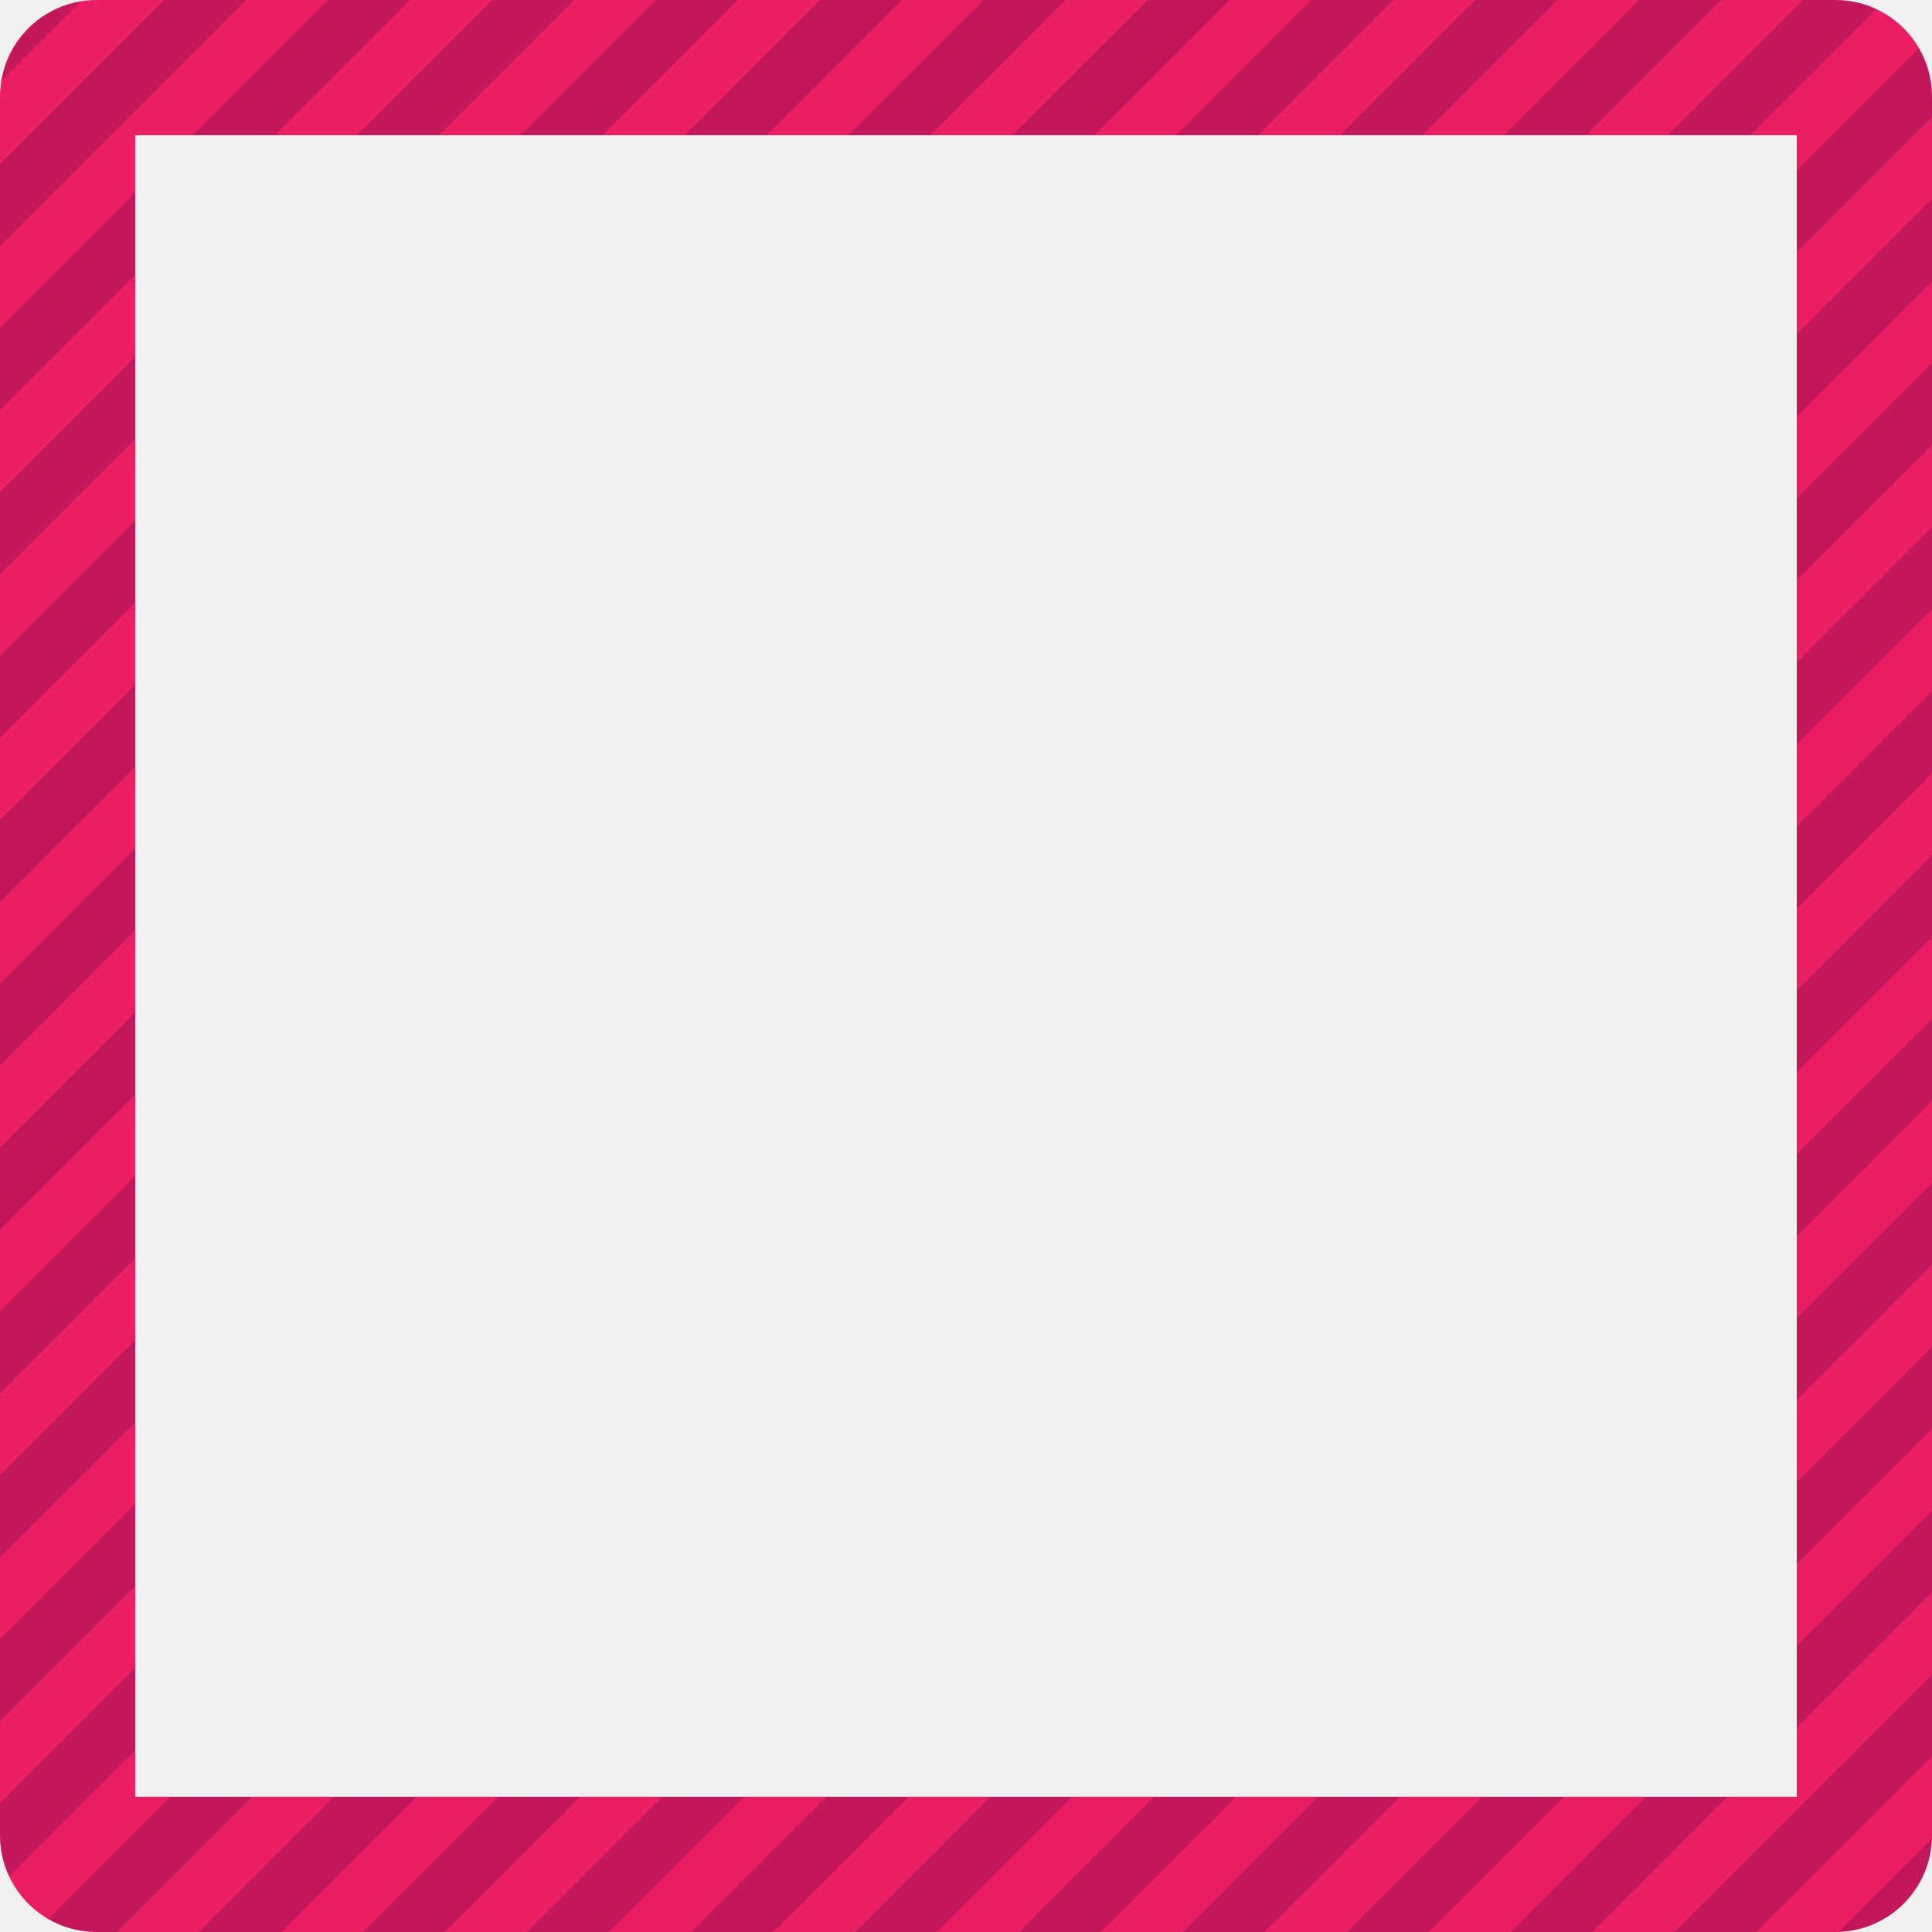
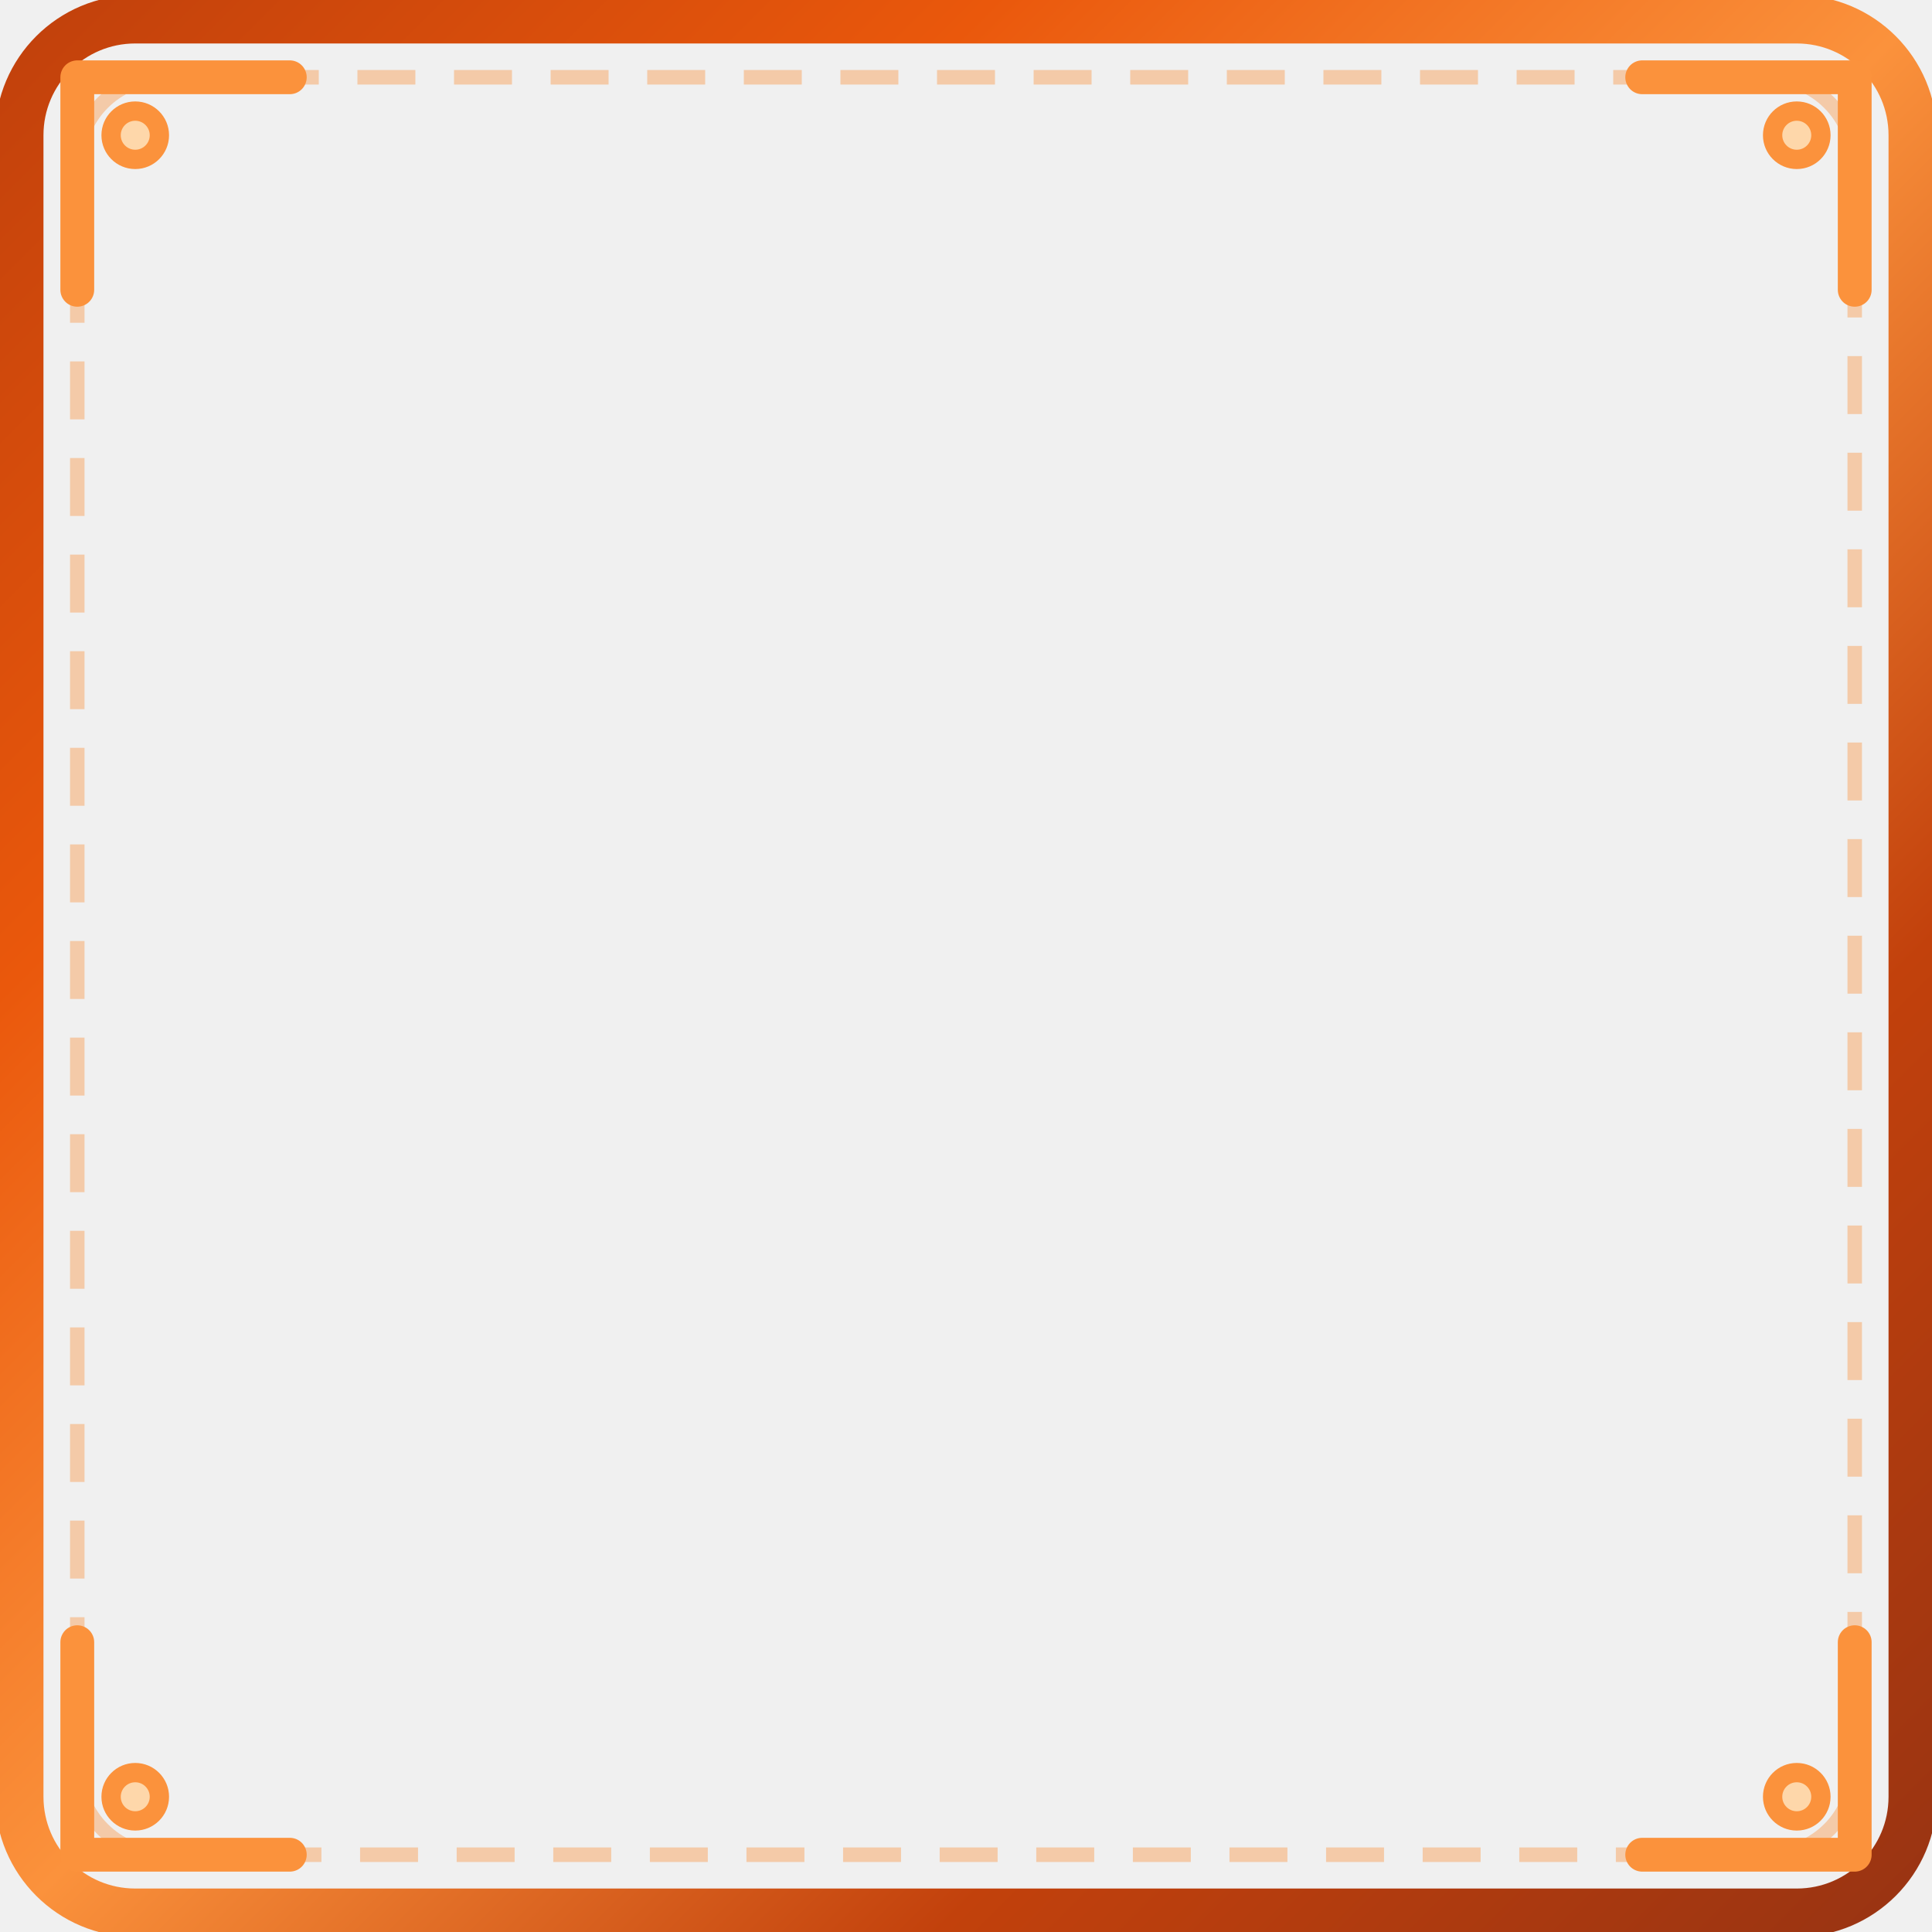
<svg xmlns="http://www.w3.org/2000/svg" viewBox="0 0 200 200">
  <defs>
-     <mask id="m">
-       <rect width="200" height="200" fill="white" rx="10" />
-       <rect x="14" y="14" width="172" height="172" fill="black" />
-     </mask>
-     <pattern id="sp" x="0" y="0" width="12" height="12" patternUnits="userSpaceOnUse" patternTransform="rotate(45)">
-       <rect width="12" height="12" fill="#e91e63" />
-       <rect width="6" height="12" fill="#c2185b" />
-     </pattern>
+     <linearGradient id="g19" x1="0%" y1="0%" x2="100%" y2="100%">
+       <stop offset="0%" stop-color="#c2410c" />
+       <stop offset="25%" stop-color="#ea580c" />
+       <stop offset="50%" stop-color="#fb923c" />
+       <stop offset="75%" stop-color="#c2410c" />
+       <stop offset="100%" stop-color="#9a3412" />
+     </linearGradient>
  </defs>
-   <rect width="200" height="200" fill="#fff" mask="url(#m)" rx="10" />
-   <rect width="200" height="200" fill="url(#sp)" mask="url(#m)" />
+   <rect x="2" y="2" width="196" height="196" rx="12" ry="12" fill="none" stroke="url(#g19)" stroke-width="5" />
+   <rect x="8" y="8" width="184" height="184" rx="9" ry="9" fill="none" stroke="rgba(251,146,60,0.4)" stroke-width="1.5" stroke-dasharray="6,4" />
+   <polyline points="30,8 8,8 8,30" stroke="#fb923c" stroke-width="3.5" fill="none" stroke-linecap="round" stroke-linejoin="round" />
+   <polyline points="170,8 192,8 192,30" stroke="#fb923c" stroke-width="3.5" fill="none" stroke-linecap="round" stroke-linejoin="round" />
+   <polyline points="30,192 8,192 8,170" stroke="#fb923c" stroke-width="3.5" fill="none" stroke-linecap="round" stroke-linejoin="round" />
+   <polyline points="170,192 192,192 192,170" stroke="#fb923c" stroke-width="3.5" fill="none" stroke-linecap="round" stroke-linejoin="round" />
+   <circle cx="14" cy="14" r="3.5" fill="#fb923c" />
+   <circle cx="14" cy="14" r="1.5" fill="#fed7aa" />
+   <circle cx="186" cy="14" r="3.5" fill="#fb923c" />
+   <circle cx="186" cy="14" r="1.5" fill="#fed7aa" />
+   <circle cx="14" cy="186" r="3.5" fill="#fb923c" />
+   <circle cx="14" cy="186" r="1.5" fill="#fed7aa" />
+   <circle cx="186" cy="186" r="3.5" fill="#fb923c" />
+   <circle cx="186" cy="186" r="1.5" fill="#fed7aa" />
</svg>
